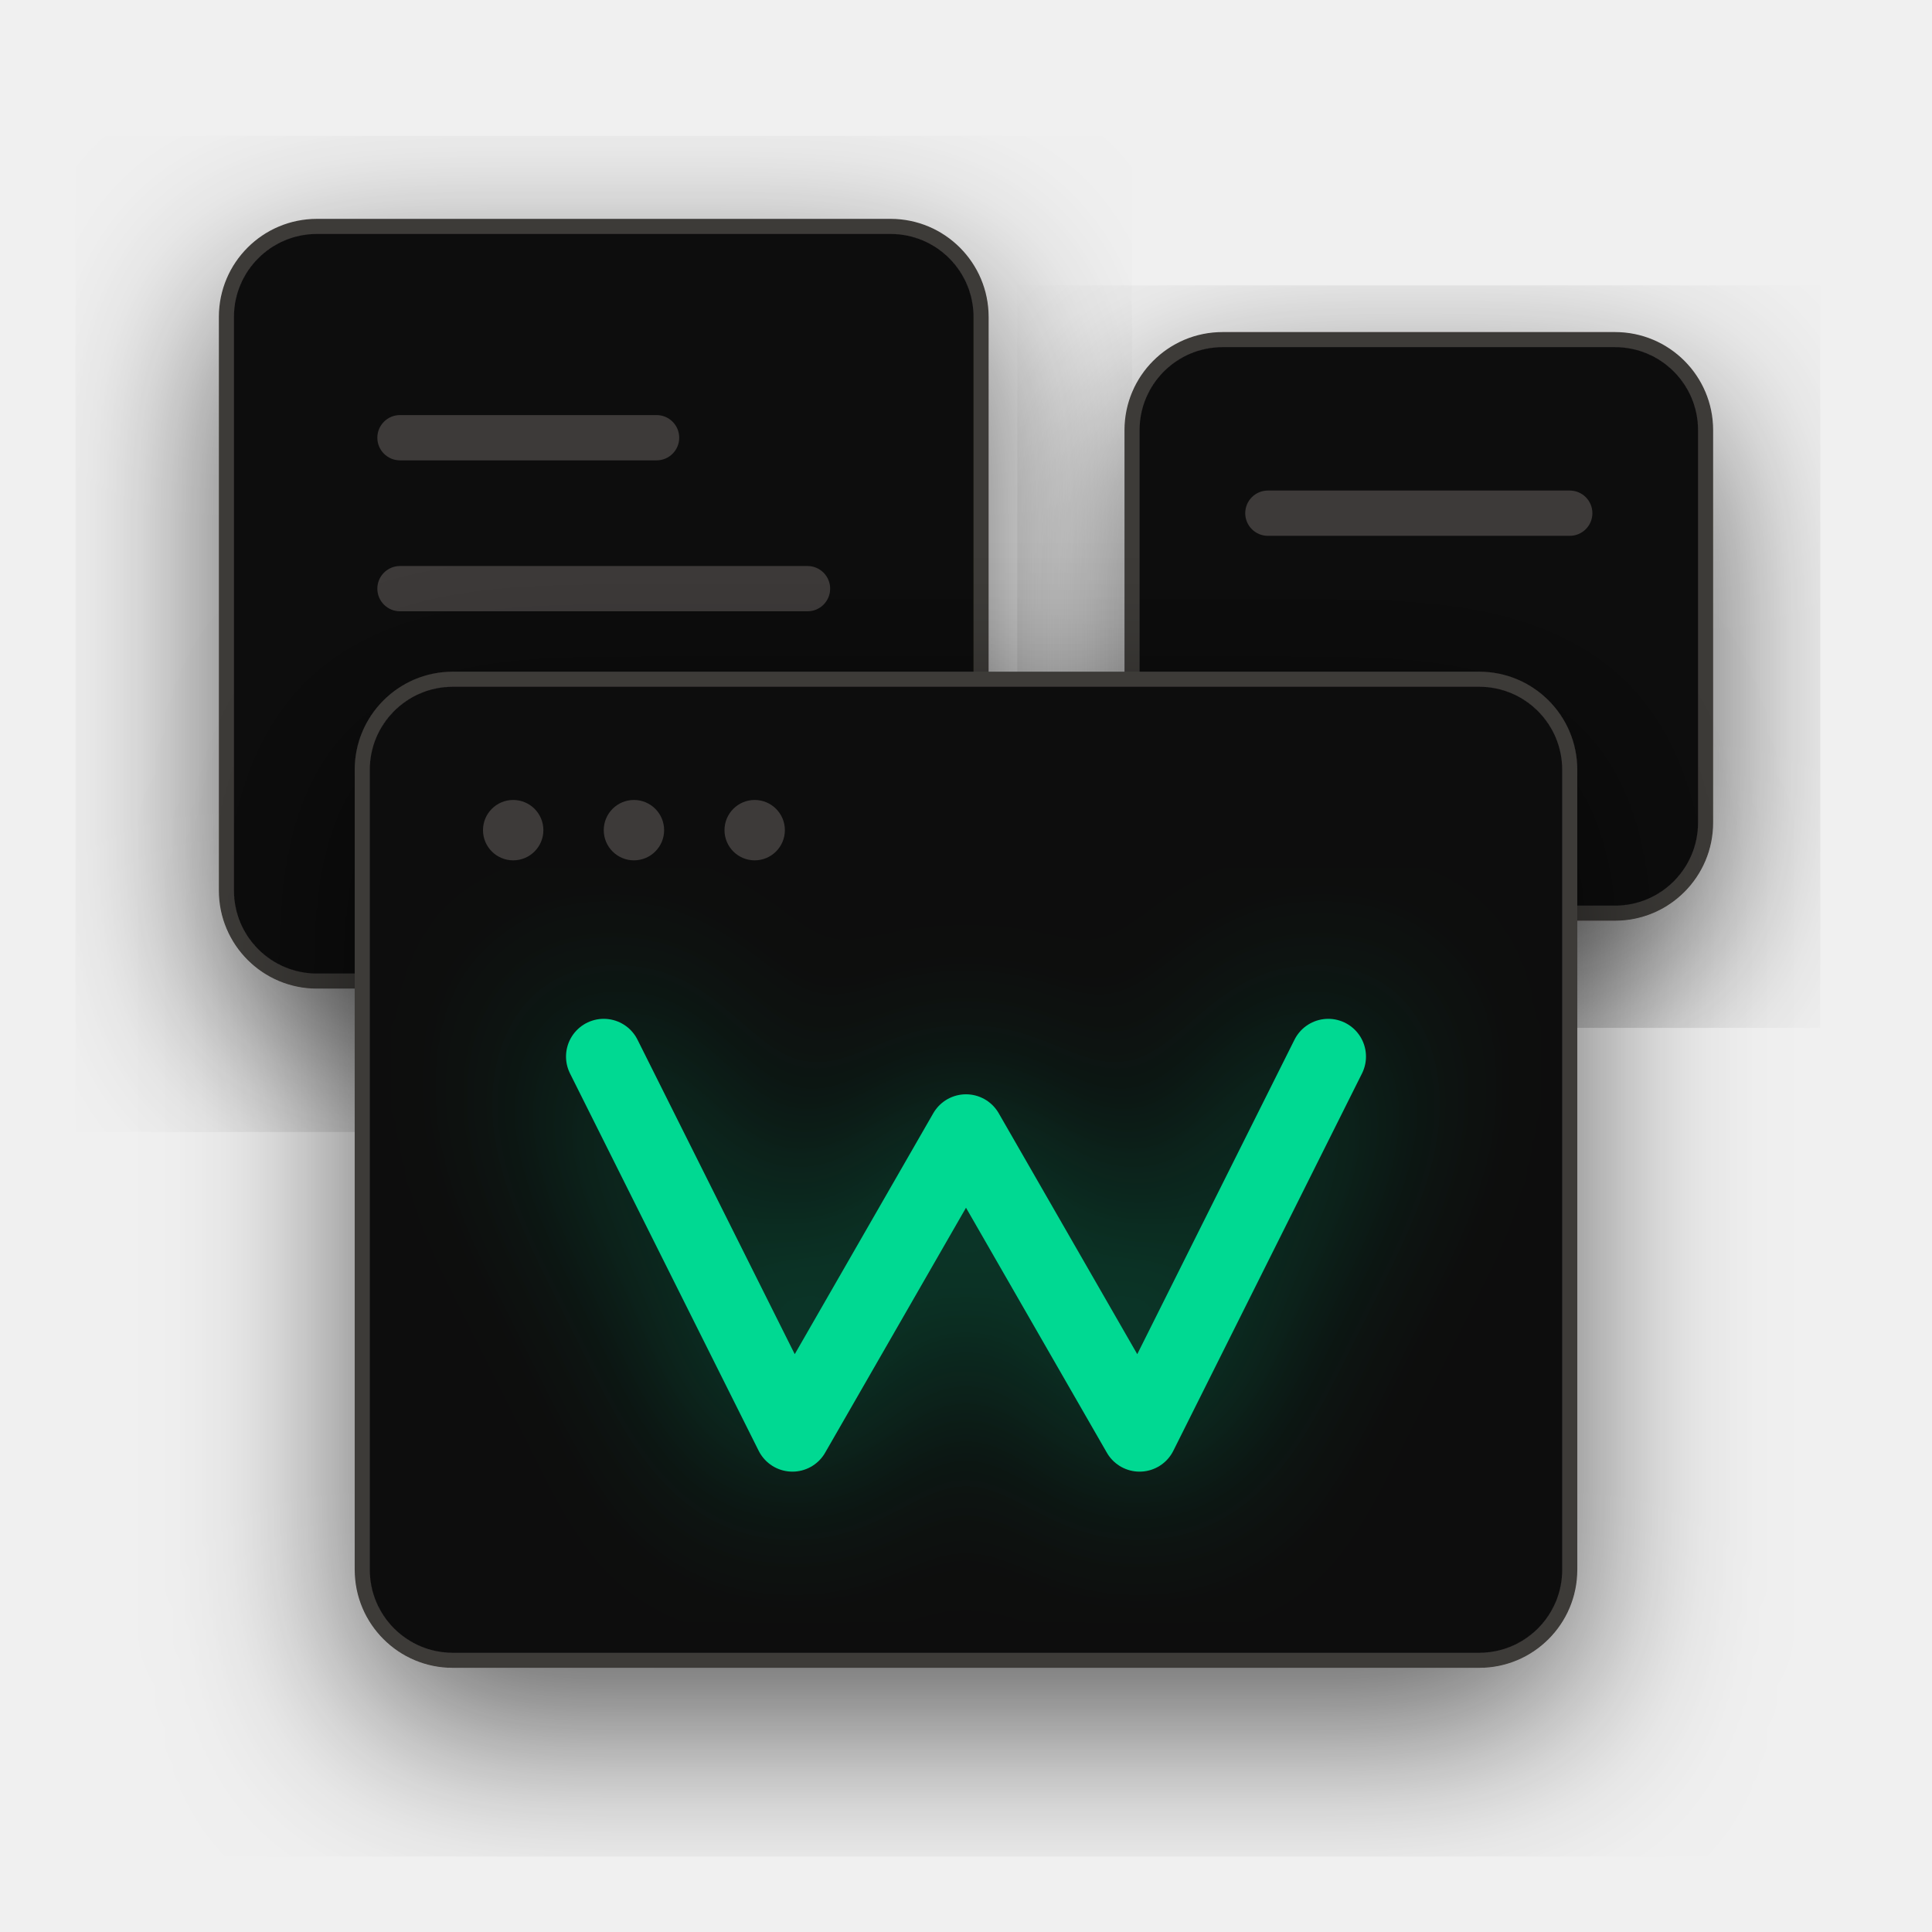
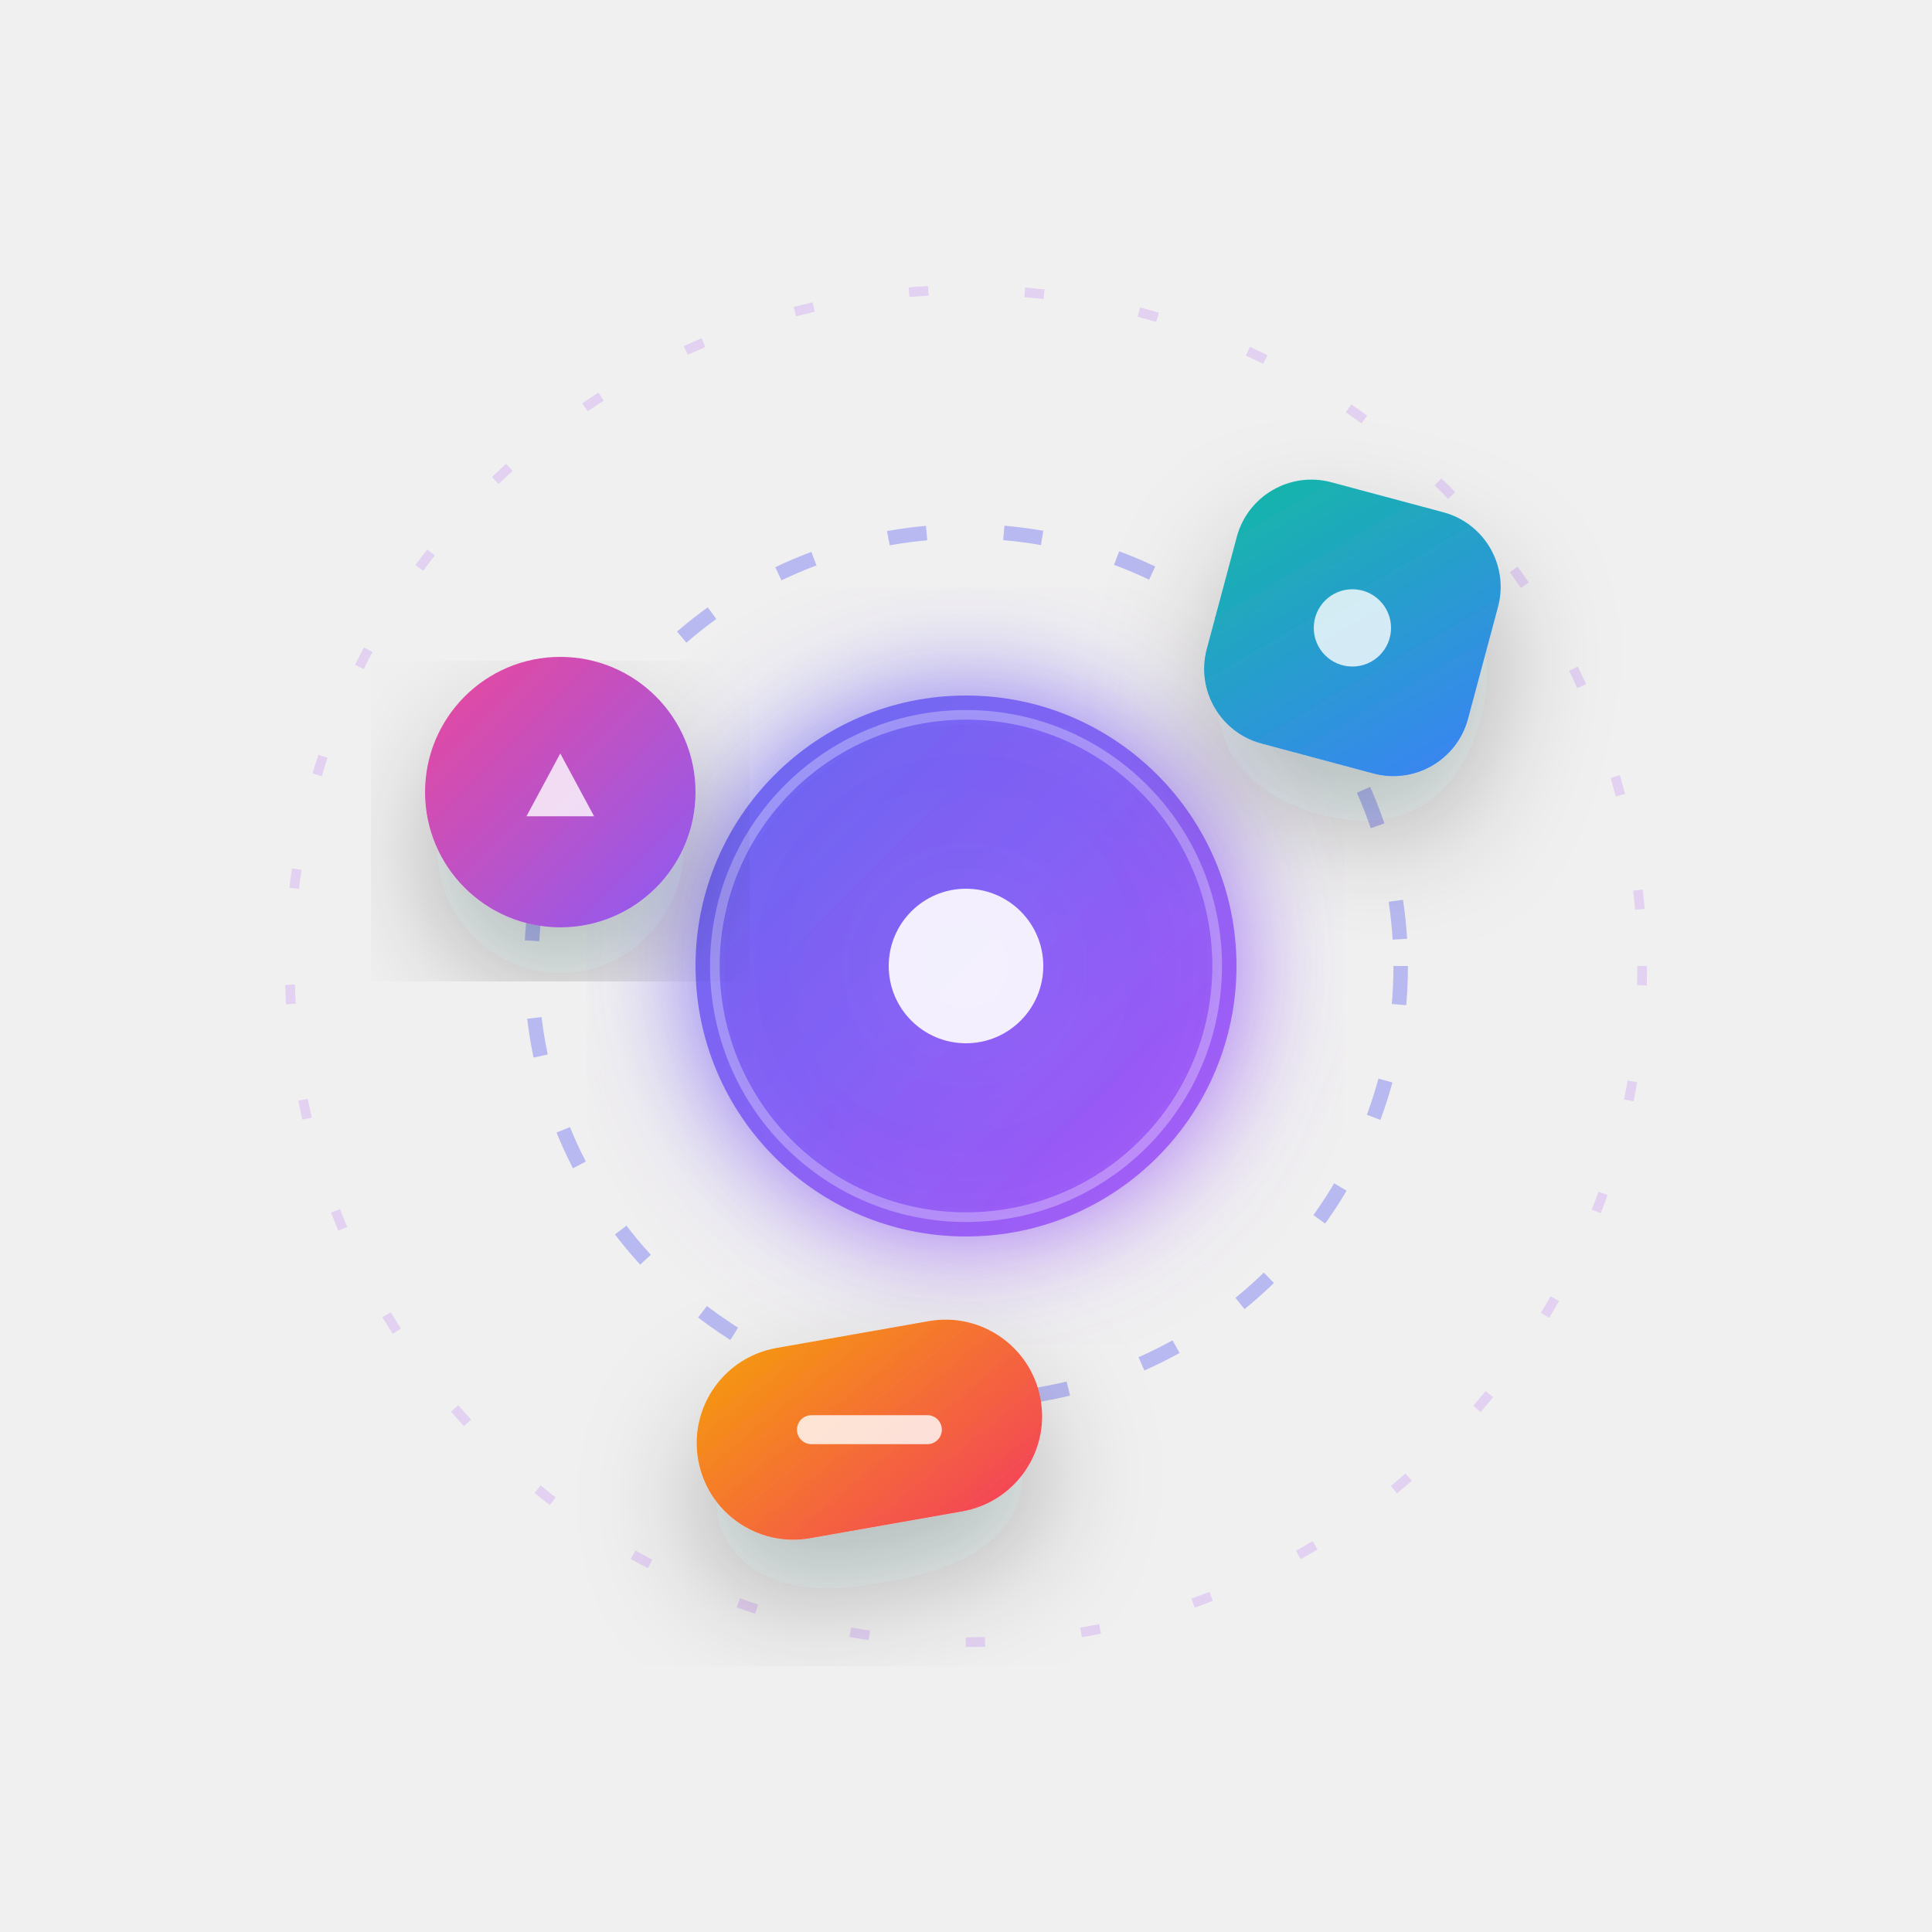
- <svg xmlns="http://www.w3.org/2000/svg" viewBox="0 0 256 256" width="256" height="256">
+ <svg xmlns="http://www.w3.org/2000/svg" viewBox="0 0 200 200" width="100%" height="100%">
  <defs>
-     <filter id="emerald-glow" x="-50%" y="-50%" width="200%" height="200%">
-       <feDropShadow dx="0" dy="0" stdDeviation="4" flood-color="#00d992" flood-opacity="0.8" />
-       <feDropShadow dx="0" dy="0" stdDeviation="12" flood-color="#00d992" flood-opacity="0.4" />
+     <linearGradient id="grad-core" x1="0%" y1="0%" x2="100%" y2="100%">
+       <stop offset="0%" stop-color="#6366f1" />
+       <stop offset="100%" stop-color="#a855f7" />
+     </linearGradient>
+     <linearGradient id="grad-sat1" x1="0%" y1="0%" x2="100%" y2="100%">
+       <stop offset="0%" stop-color="#14b8a6" />
+       <stop offset="100%" stop-color="#3b82f6" />
+     </linearGradient>
+     <linearGradient id="grad-sat2" x1="0%" y1="0%" x2="100%" y2="100%">
+       <stop offset="0%" stop-color="#f59e0b" />
+       <stop offset="100%" stop-color="#f43f5e" />
+     </linearGradient>
+     <linearGradient id="grad-sat3" x1="0%" y1="0%" x2="100%" y2="100%">
+       <stop offset="0%" stop-color="#ec4899" />
+       <stop offset="100%" stop-color="#8b5cf6" />
+     </linearGradient>
+     <filter id="glow" x="-20%" y="-20%" width="140%" height="140%">
+       <feGaussianBlur stdDeviation="6" result="blur" />
+       <feComposite in="SourceGraphic" in2="blur" operator="over" />
    </filter>
-     <filter id="ambient-haze" x="-20%" y="-20%" width="140%" height="140%">
-       <feDropShadow dx="0" dy="8" stdDeviation="12" flood-color="#000000" flood-opacity="0.6" />
+     <filter id="shadow" x="-20%" y="-20%" width="140%" height="140%">
+       <feDropShadow dx="0" dy="6" stdDeviation="6" flood-color="#0f172a" flood-opacity="0.25" />
    </filter>
  </defs>
-   <rect x="30" y="30" width="100" height="100" rx="12" fill="#101010" stroke="#3d3a39" stroke-width="2" filter="url(#ambient-haze)" />
-   <rect x="50" y="55" width="40" height="6" rx="3" fill="#3d3a39" />
-   <rect x="50" y="75" width="60" height="6" rx="3" fill="#3d3a39" />
-   <rect x="150" y="45" width="76" height="76" rx="12" fill="#101010" stroke="#3d3a39" stroke-width="2" filter="url(#ambient-haze)" />
-   <rect x="165" y="65" width="46" height="6" rx="3" fill="#3d3a39" />
-   <rect x="48" y="90" width="160" height="130" rx="12" fill="#101010" stroke="#3d3a39" stroke-width="2" filter="url(#ambient-haze)" />
-   <circle cx="68" cy="110" r="4" fill="#3d3a39" />
-   <circle cx="84" cy="110" r="4" fill="#3d3a39" />
-   <circle cx="100" cy="110" r="4" fill="#3d3a39" />
-   <path d="M 80 140 L 105 190 L 128 150 L 151 190 L 176 140" fill="none" stroke="#00d992" stroke-width="10" stroke-linecap="round" stroke-linejoin="round" filter="url(#emerald-glow)" />
+   <g transform="translate(100, 100)">
+     <circle cx="0" cy="0" r="45" fill="none" stroke="#6366f1" stroke-width="1.5" stroke-dasharray="4 8" opacity="0.4" />
+     <circle cx="0" cy="0" r="70" fill="none" stroke="#a855f7" stroke-width="1" stroke-dasharray="2 10" opacity="0.2" />
+     <g filter="url(#glow)">
+       <circle cx="0" cy="0" r="28" fill="url(#grad-core)" opacity="0.95" />
+       <circle cx="0" cy="0" r="26" fill="none" stroke="#ffffff" stroke-width="1" opacity="0.3" />
+       <circle cx="0" cy="0" r="8" fill="#ffffff" opacity="0.9" />
+     </g>
+     <g filter="url(#shadow)" transform="translate(40,-35)">
+       <rect x="-14" y="-14" width="28" height="28" rx="8" fill="url(#grad-sat1)" transform="rotate(15)" />
+       <circle cx="0" cy="0" r="4" fill="#ffffff" opacity="0.8" />
+     </g>
+     <g filter="url(#shadow)" transform="translate(-10,48)">
+       <rect x="-18" y="-10" width="36" height="20" rx="10" fill="url(#grad-sat2)" transform="rotate(-10)" />
+       <line x1="-6" y1="0" x2="6" y2="0" stroke="#ffffff" stroke-width="3" stroke-linecap="round" opacity="0.8" />
+     </g>
+     <g filter="url(#shadow)" transform="translate(-42,-18)">
+       <circle cx="0" cy="0" r="14" fill="url(#grad-sat3)" />
+       <polygon points="0,-4 3.5,2.5 -3.5,2.5" fill="#ffffff" opacity="0.8" />
+     </g>
+   </g>
</svg>
